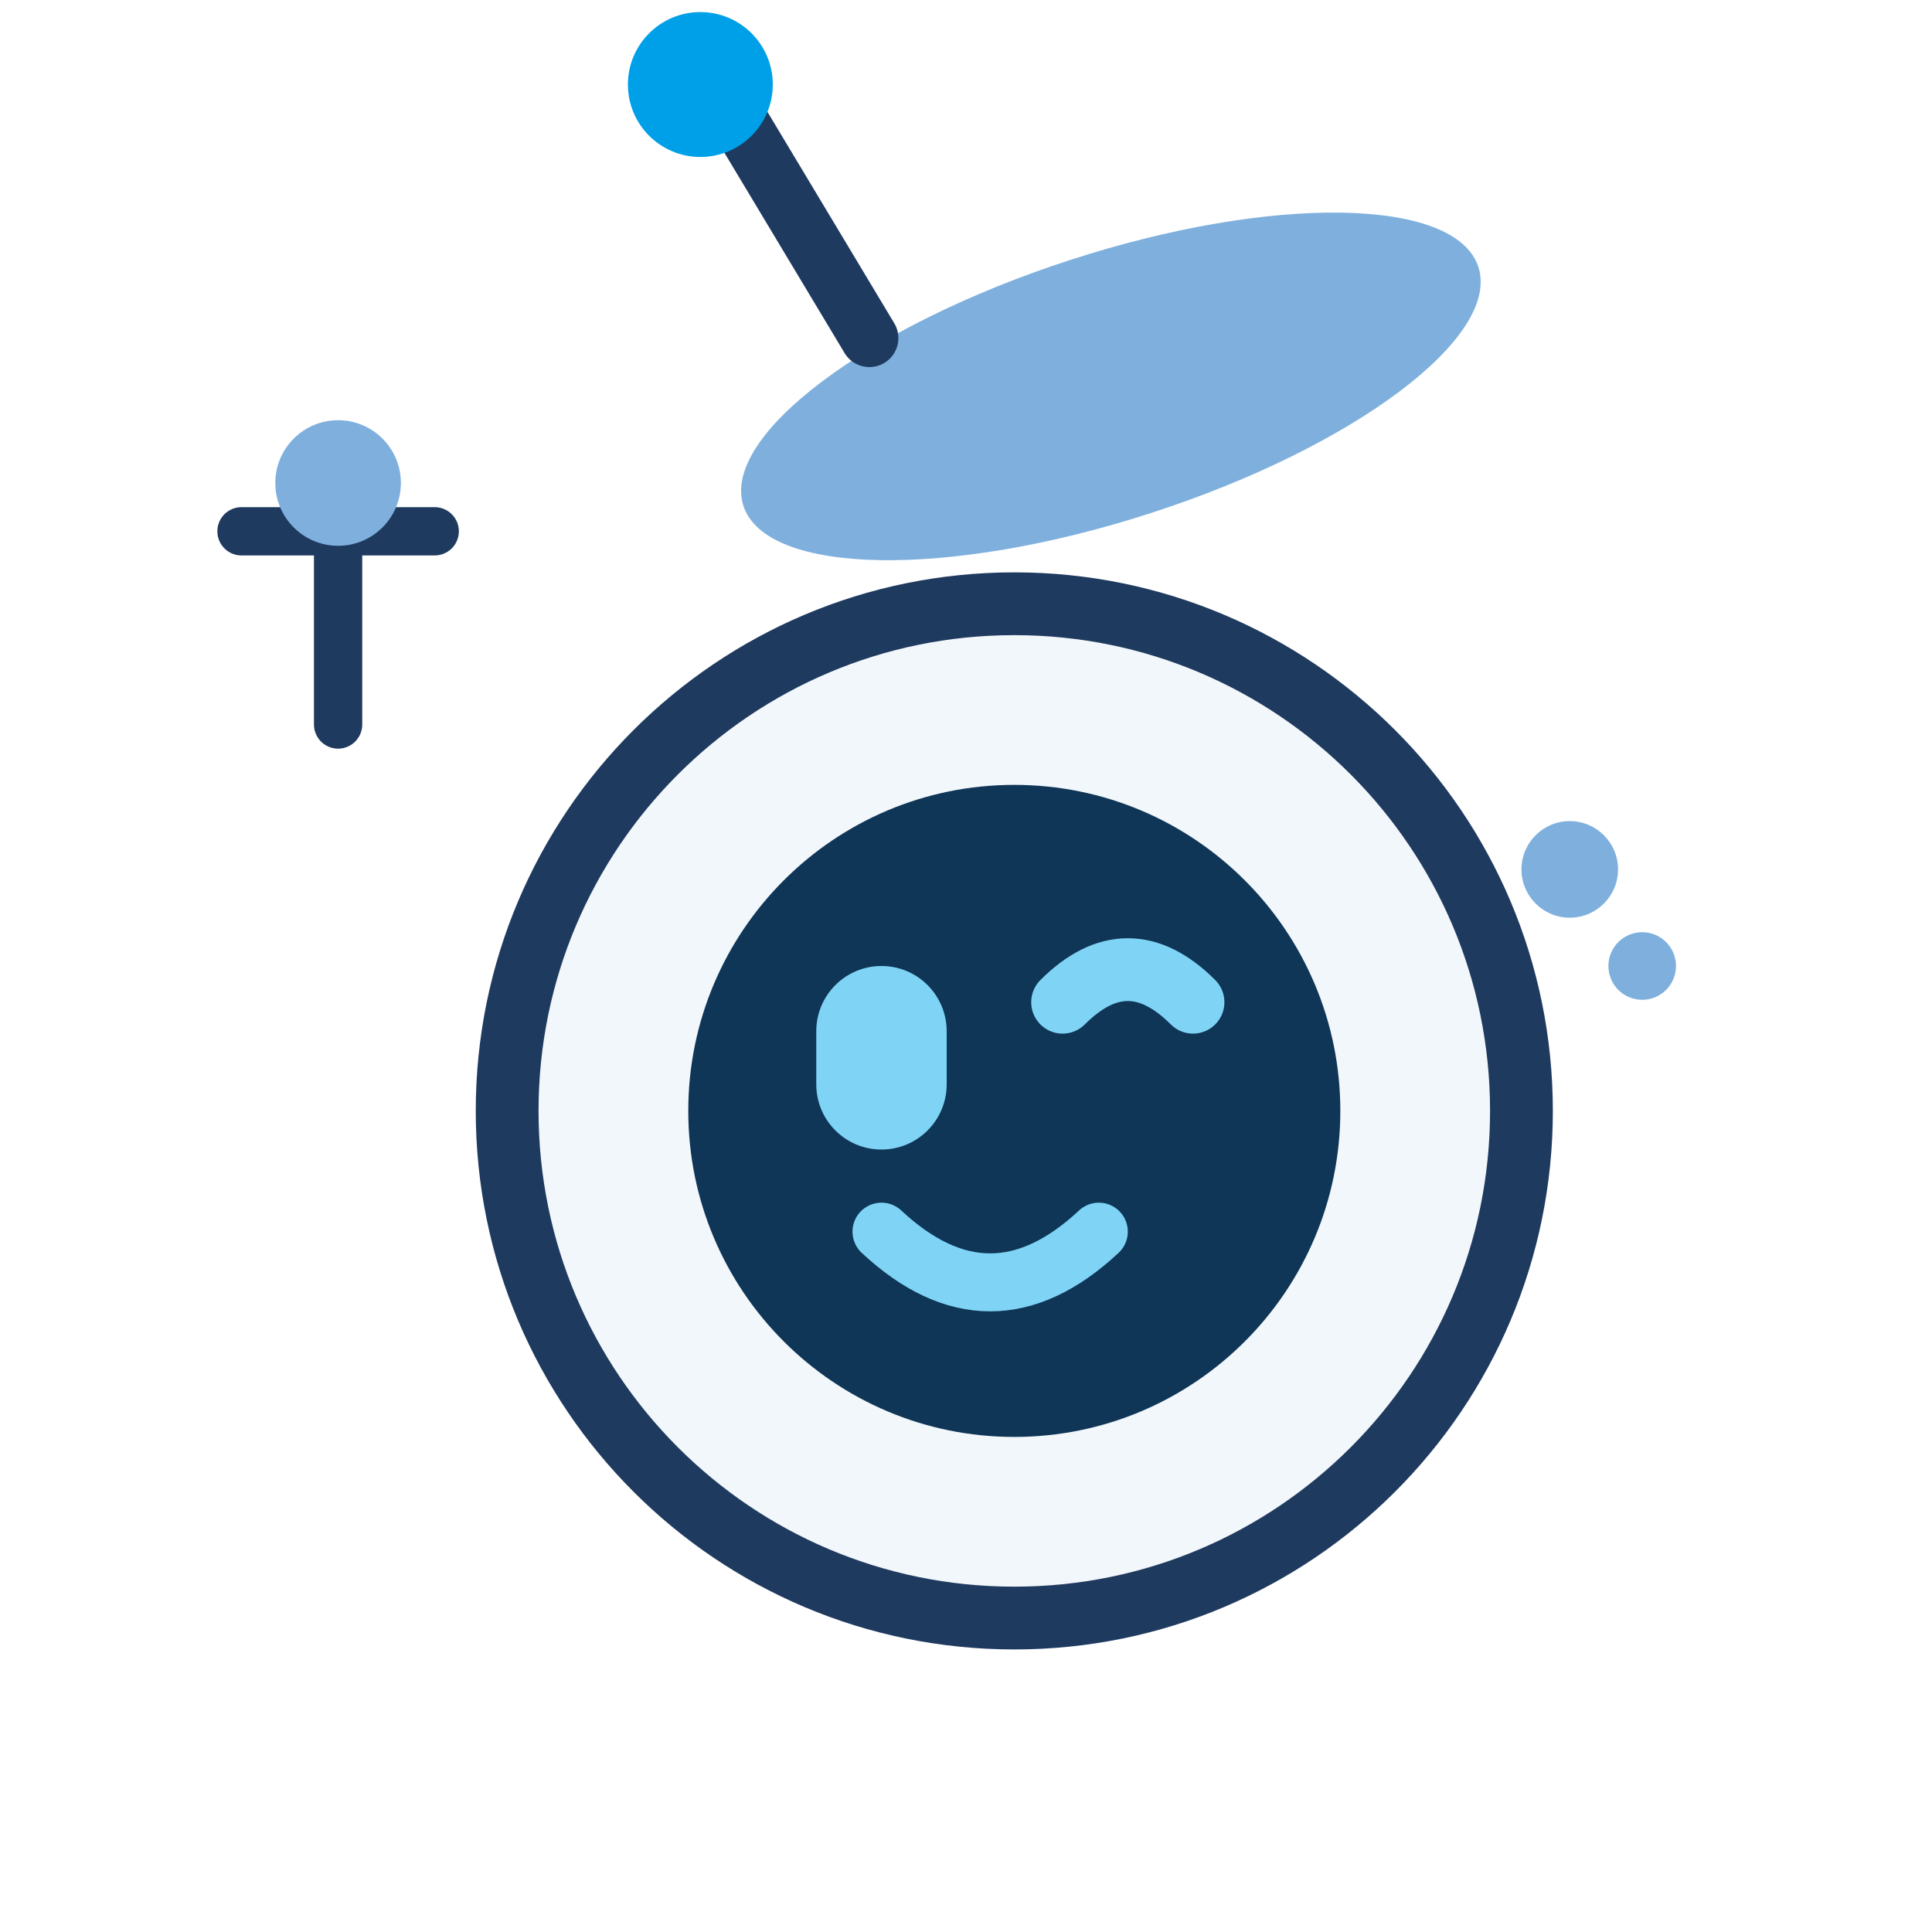
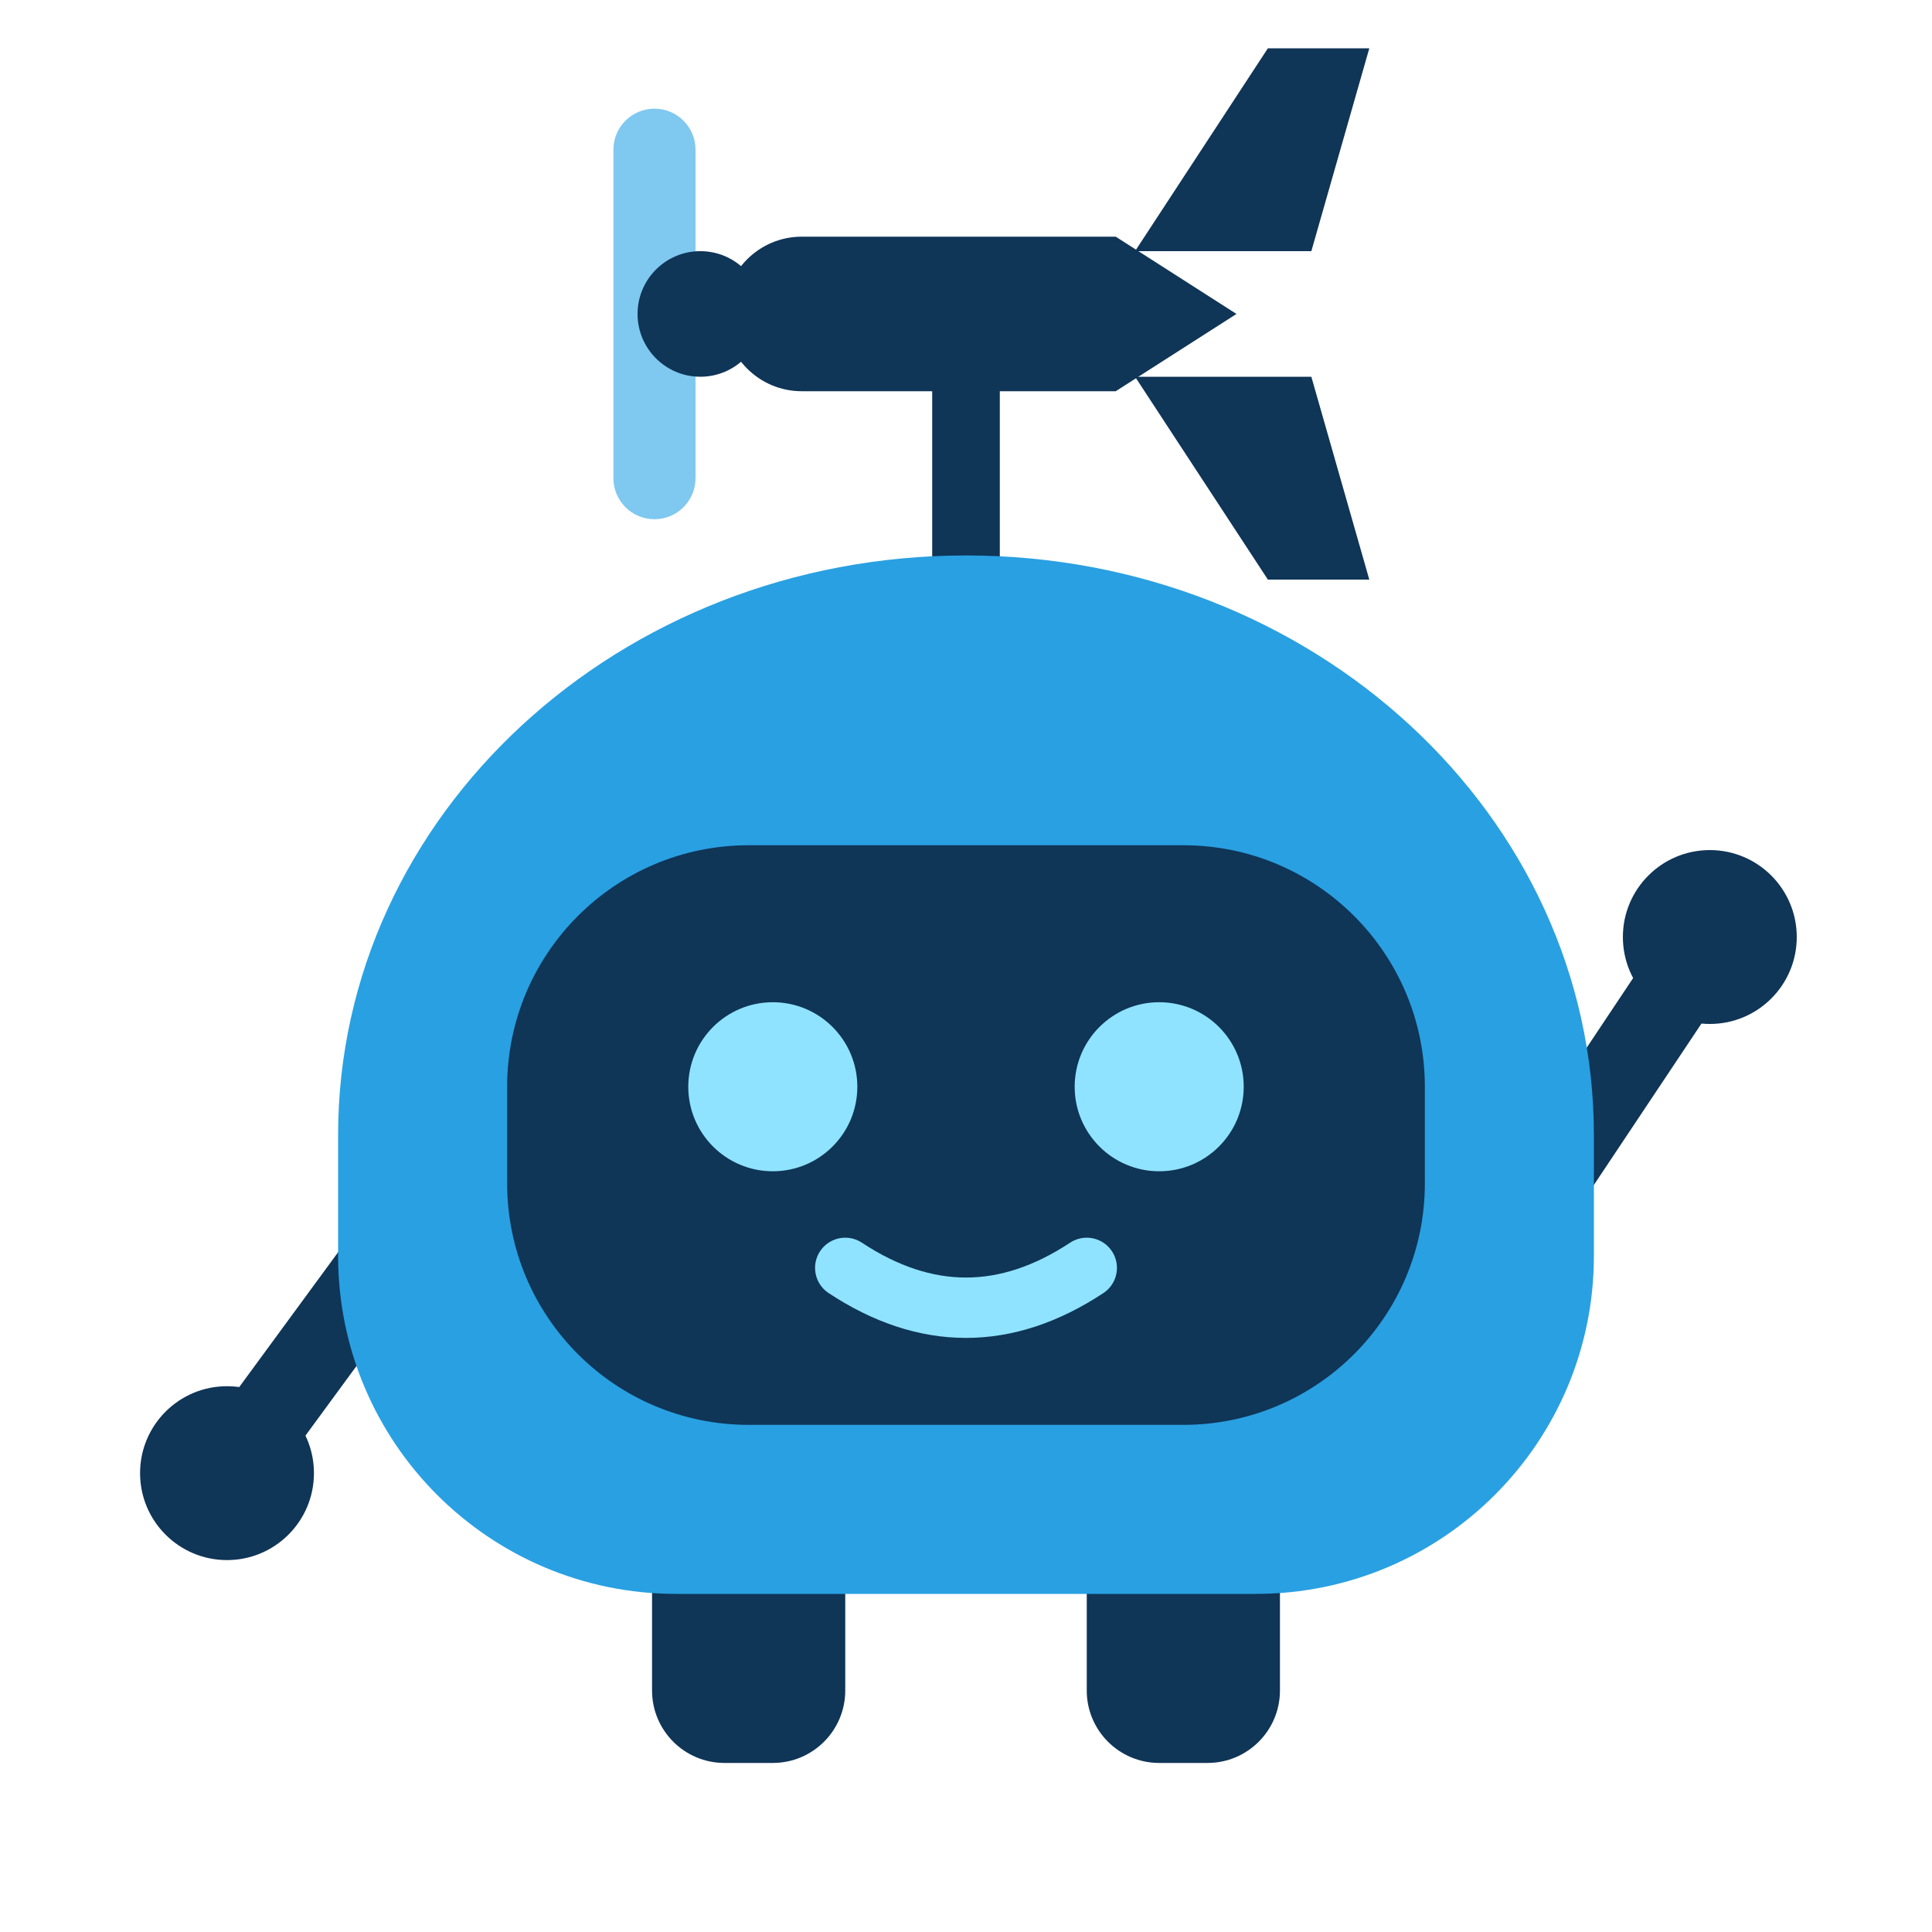
<svg xmlns="http://www.w3.org/2000/svg" viewBox="0 0 80 80">
-   <ellipse cx="46" cy="16" rx="16" ry="5.5" fill="#7fb0dd" transform="rotate(-18 46 16)" />
-   <line x1="36" y1="14" x2="30" y2="4" stroke="#1f3a5f" stroke-width="2.4" stroke-linecap="round" />
-   <circle cx="29" cy="3.5" r="3" fill="#00A0E9" />
-   <g stroke="#1f3a5f" stroke-width="2" stroke-linecap="round" fill="none">
-     <path d="M14 30 v-8" />
-     <path d="M10 22 h8" />
-   </g>
-   <circle cx="14" cy="20" r="2.6" fill="#7fb0dd" />
-   <circle cx="42" cy="46" r="21" fill="#f2f7fb" stroke="#1f3a5f" stroke-width="2.6" />
-   <circle cx="42" cy="46" r="13.5" fill="#0f3557" />
-   <rect x="33.8" y="40" width="5.4" height="7.6" rx="2.7" fill="#7fd4f5" />
-   <path d="M44 41.5 q2.7 -2.7 5.4 0" stroke="#7fd4f5" stroke-width="2.6" fill="none" stroke-linecap="round" />
-   <path d="M36.5 51 q4.5 4.2 9 0" stroke="#7fd4f5" stroke-width="2.4" fill="none" stroke-linecap="round" />
-   <circle cx="65" cy="36" r="2" fill="#7fb0dd" />
-   <circle cx="68" cy="40" r="1.4" fill="#7fb0dd" />
+   <path d="M40 24V16" stroke="#0F3557" stroke-width="2.8" stroke-linecap="round" />
+   <path d="M30 13a3.2 3.2 0 0 1 3.2-3.2h13l5 3.2-5 3.2h-13a3.2 3.2 0 0 1-3.2-3.2z" fill="#0F3557" />
+   <path d="M47 10.4l5.5-8.4h4.2l-2.4 8.4zM47 15.6l5.5 8.4h4.2l-2.4-8.4z" fill="#0F3557" />
+   <rect x="25.4" y="4.5" width="3.4" height="17" rx="1.7" fill="#7FC8F0" />
+   <circle cx="29" cy="13" r="2.6" fill="#0F3557" />
+   <path d="M16 52L9.4 61" stroke="#0F3557" stroke-width="3.4" stroke-linecap="round" />
+   <circle cx="9.4" cy="61" r="3.6" fill="#0F3557" />
+   <path d="M64 49L70.8 38.8" stroke="#0F3557" stroke-width="3.4" stroke-linecap="round" />
+   <circle cx="70.8" cy="38.8" r="3.6" fill="#0F3557" />
+   <rect x="27" y="63" width="8" height="10" rx="3" fill="#0F3557" />
+   <rect x="45" y="63" width="8" height="10" rx="3" fill="#0F3557" />
+   <path d="M14 47a26 24 0 0 1 52 0v5a14 14 0 0 1-14 14H28a14 14 0 0 1-14-14z" fill="#29A0E2" />
+   <rect x="21" y="35" width="38" height="24" rx="10" fill="#0F3557" />
+   <circle cx="32" cy="45" r="3.5" fill="#8FE3FF" />
+   <circle cx="48" cy="45" r="3.5" fill="#8FE3FF" />
+   <path d="M35 52.5q5 3.3 10 0" stroke="#8FE3FF" stroke-width="2.5" fill="none" stroke-linecap="round" />
</svg>
